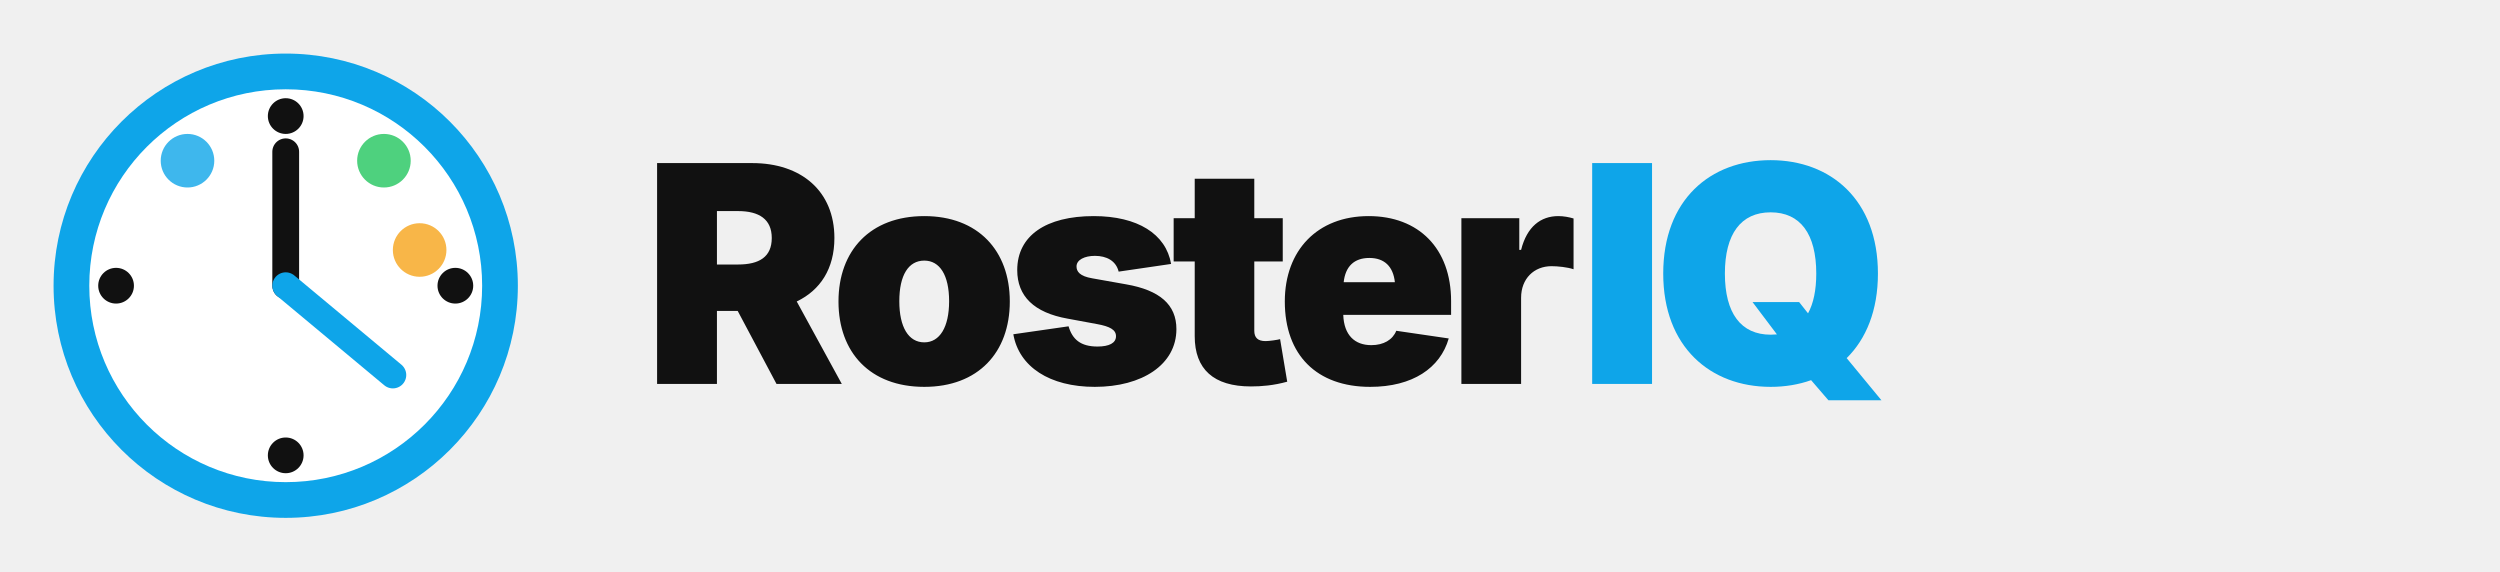
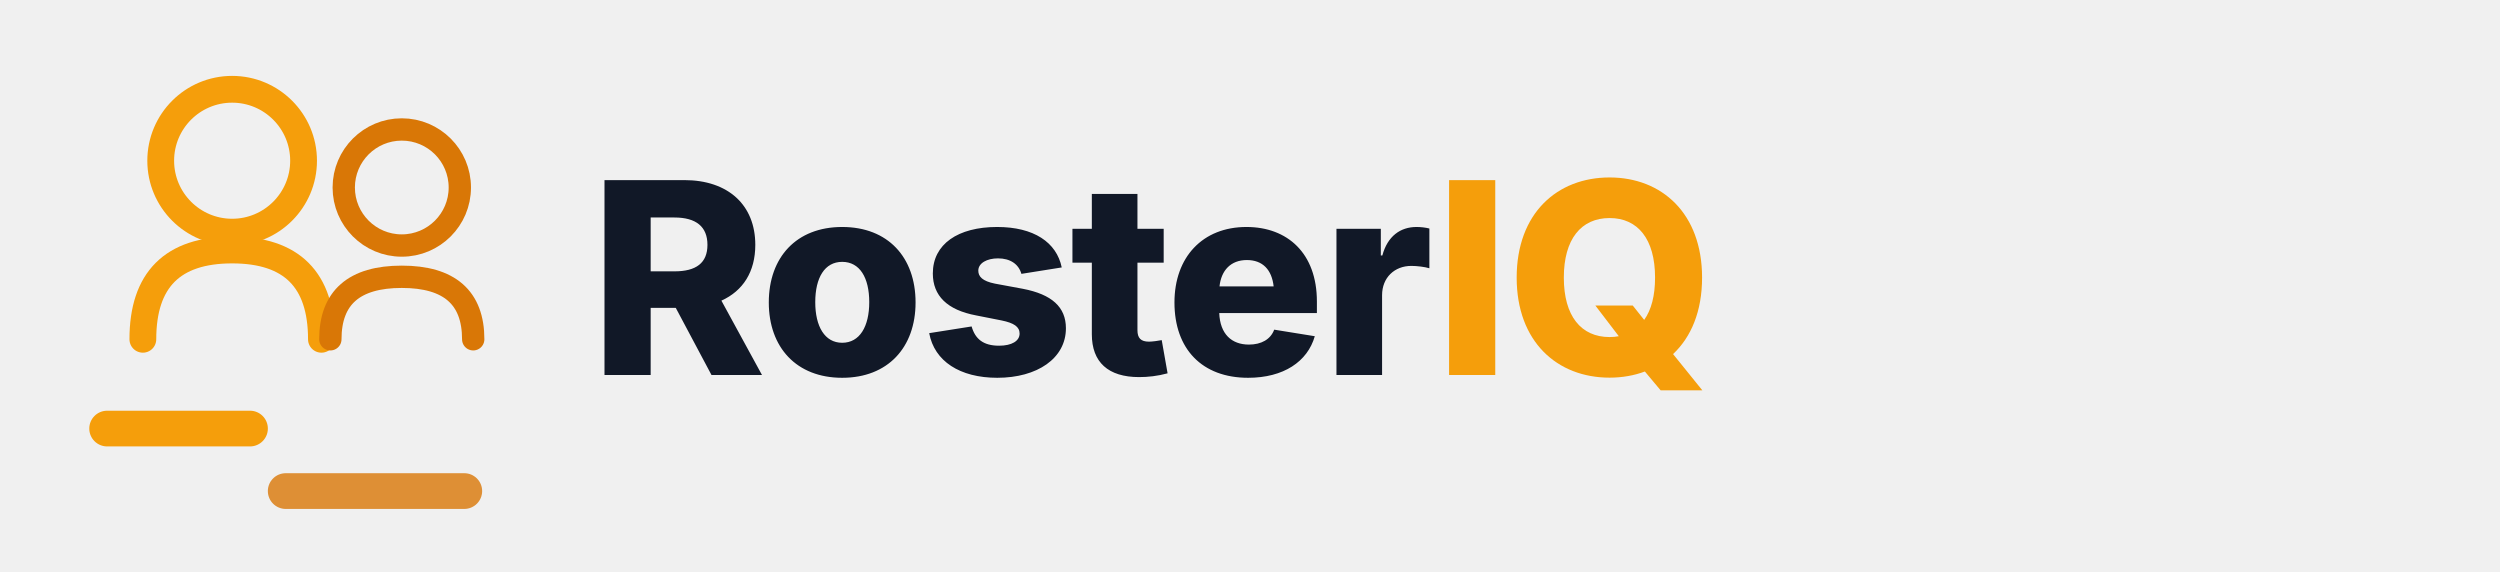
<svg xmlns="http://www.w3.org/2000/svg" viewBox="0 0 280 64" fill="none">
-   <g transform="translate(4, 4)">
-     <circle cx="28" cy="28" r="26" fill="#0ea5e9" />
-     <circle cx="28" cy="28" r="22" fill="white" />
-     <circle cx="28" cy="9" r="2" fill="#111" />
-     <circle cx="28" cy="47" r="2" fill="#111" />
-     <circle cx="9" cy="28" r="2" fill="#111" />
-     <circle cx="47" cy="28" r="2" fill="#111" />
-     <line x1="28" y1="28" x2="28" y2="13" stroke="#111" stroke-width="3" stroke-linecap="round" />
-     <line x1="28" y1="28" x2="40" y2="38" stroke="#0ea5e9" stroke-width="3" stroke-linecap="round" />
-     <circle cx="17" cy="14" r="3" fill="#0ea5e9" opacity="0.8" />
-     <circle cx="39" cy="14" r="3" fill="#22c55e" opacity="0.8" />
-     <circle cx="43" cy="24" r="3" fill="#f59e0b" opacity="0.75" />
+   <g transform="translate(6, 6)">
+     <circle cx="20" cy="12" r="8" fill="none" stroke="#f59e0b" stroke-width="3" />
+     <path d="M10 32 Q10 22 20 22 Q30 22 30 32" fill="none" stroke="#f59e0b" stroke-width="3" stroke-linecap="round" />
+     <circle cx="39" cy="15" r="6.5" fill="none" stroke="#d97706" stroke-width="2.5" />
+     <path d="M31 32 Q31 25 39 25 Q47 25 47 32" fill="none" stroke="#d97706" stroke-width="2.5" stroke-linecap="round" />
+     <rect x="4" y="40" width="20" height="4" rx="2" fill="#f59e0b" />
+     <rect x="24" y="47" width="24" height="4" rx="2" fill="#d97706" opacity="0.8" />
  </g>
-   <text x="72" y="43" font-family="Inter, -apple-system, system-ui, sans-serif" font-size="34" font-weight="900" letter-spacing="-1.5" fill="#111111">
-     Roster<tspan fill="#0ea5e9">IQ</tspan>
+   <text x="66" y="42" font-family="Manrope, Inter, -apple-system, sans-serif" font-size="30" font-weight="800" letter-spacing="-0.5" fill="#111827">Roster<tspan fill="#F59E0B">IQ</tspan>
  </text>
</svg>
